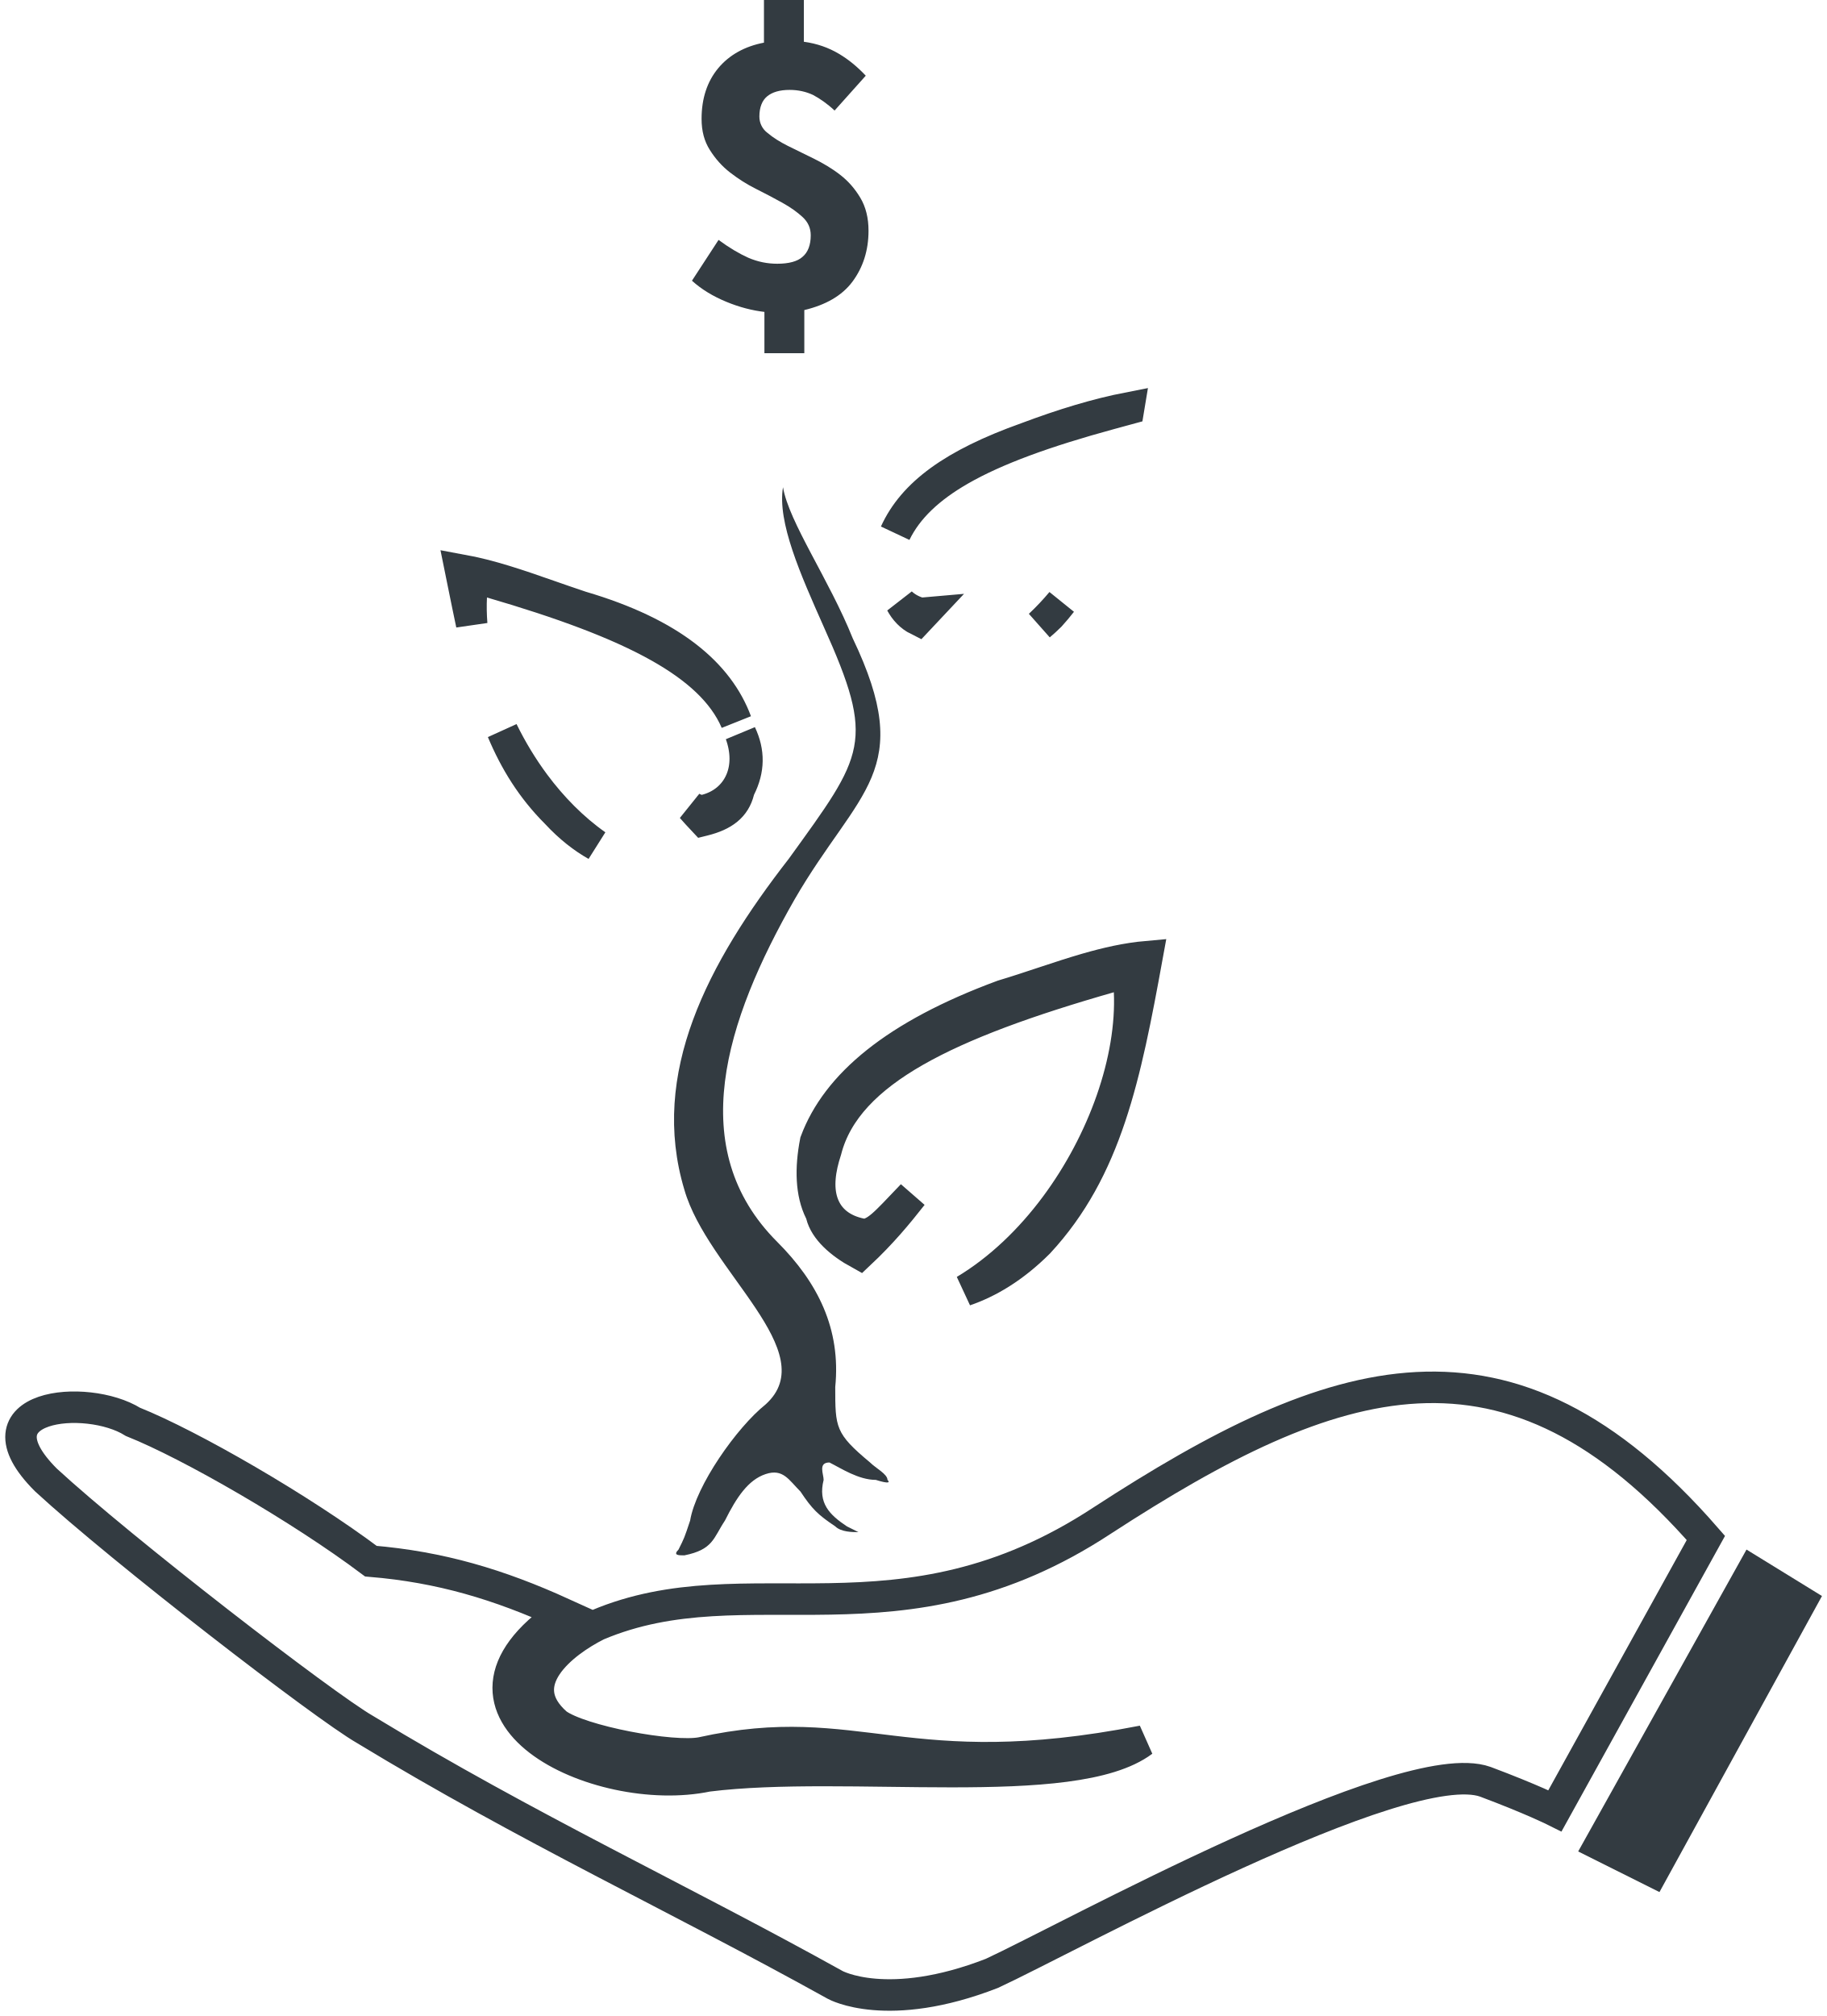
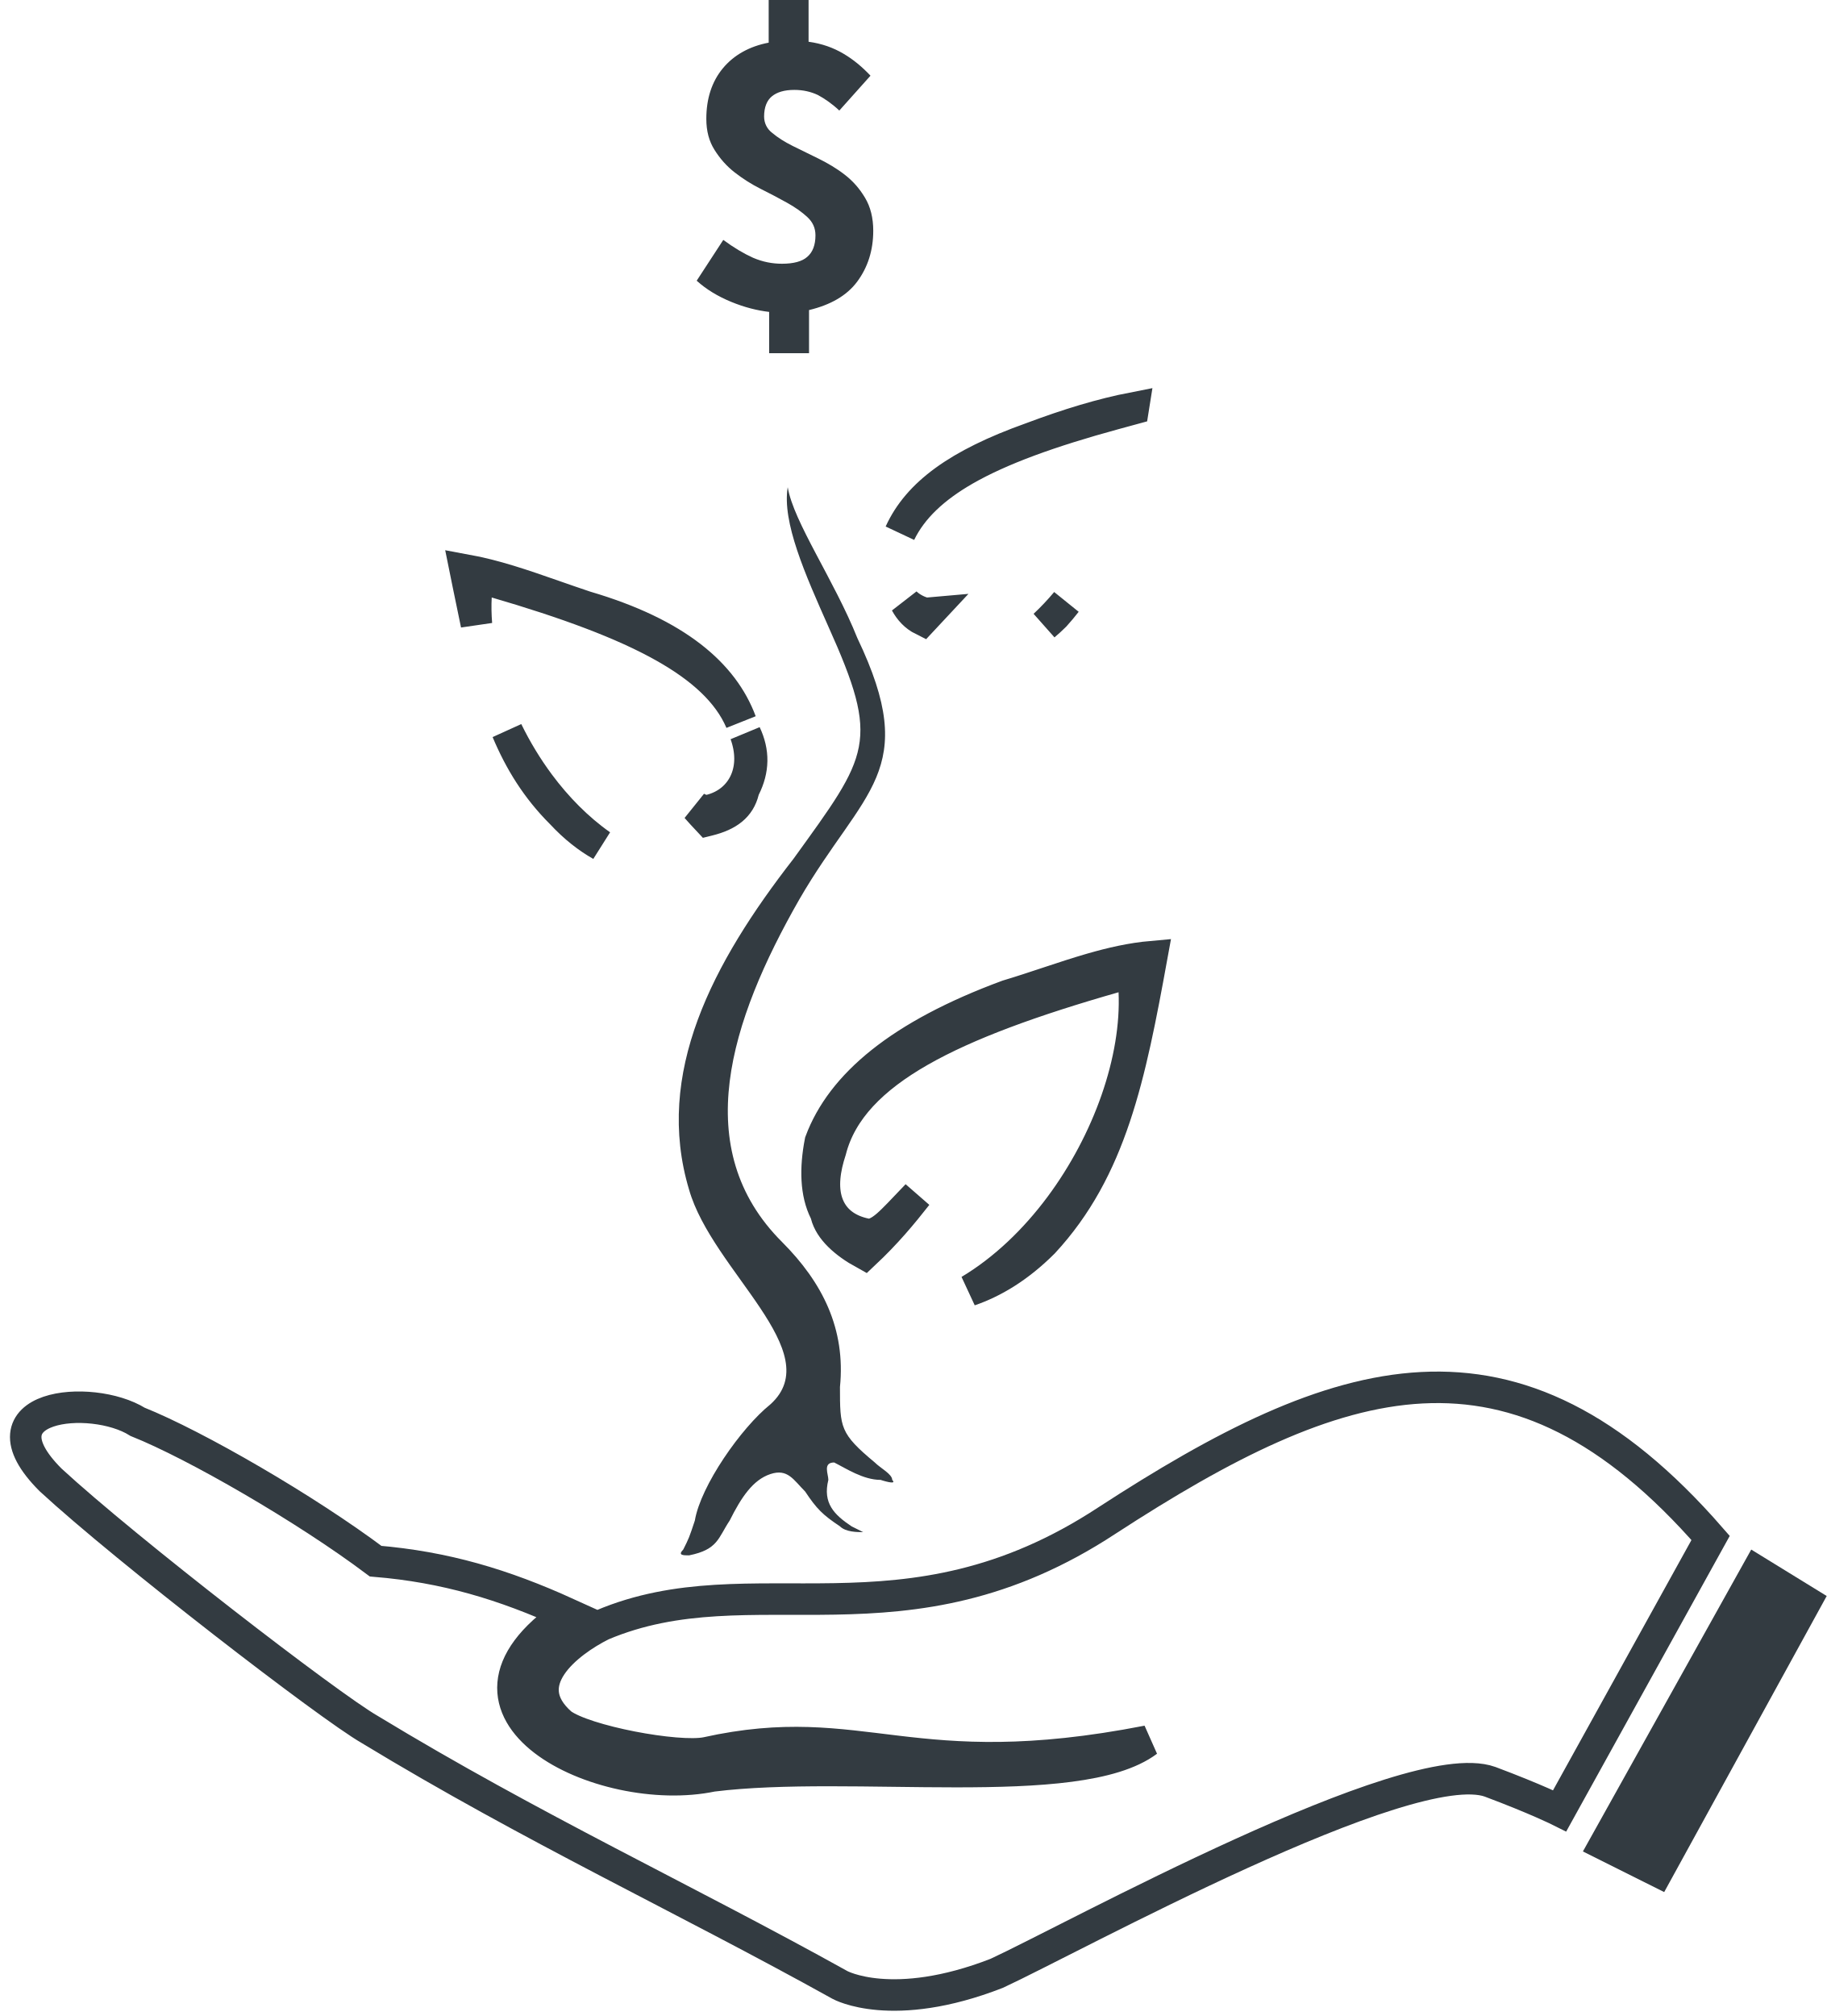
<svg xmlns="http://www.w3.org/2000/svg" width="87" height="96" viewBox="0 0 87 96" fill="none">
-   <path d="M39.749 5.264C39.399 4.936 39.05 4.696 38.722 4.521C38.395 4.368 38.023 4.281 37.608 4.281C37.128 4.281 36.778 4.39 36.538 4.587C36.298 4.783 36.167 5.111 36.167 5.548C36.167 5.854 36.298 6.138 36.56 6.334C36.822 6.553 37.128 6.749 37.521 6.946C37.914 7.142 38.329 7.339 38.766 7.557C39.203 7.776 39.618 8.016 40.011 8.322C40.404 8.628 40.71 8.977 40.972 9.414C41.234 9.851 41.365 10.375 41.365 10.987C41.365 11.926 41.103 12.734 40.601 13.411C40.098 14.088 39.312 14.525 38.307 14.765V16.819H36.407V14.853C35.839 14.787 35.227 14.634 34.594 14.372C33.961 14.11 33.414 13.782 32.956 13.367L34.223 11.424C34.725 11.795 35.206 12.079 35.642 12.275C36.101 12.472 36.56 12.559 37.019 12.559C37.565 12.559 37.98 12.45 38.22 12.232C38.482 12.013 38.613 11.664 38.613 11.205C38.613 10.856 38.482 10.572 38.22 10.331C37.958 10.091 37.652 9.873 37.259 9.654C36.866 9.436 36.451 9.217 36.014 8.999C35.577 8.781 35.162 8.518 34.769 8.213C34.376 7.907 34.07 7.557 33.808 7.142C33.545 6.727 33.414 6.247 33.414 5.657C33.414 4.696 33.677 3.888 34.201 3.254C34.725 2.621 35.468 2.206 36.385 2.031V0H38.285V1.988C38.919 2.075 39.465 2.272 39.945 2.556C40.426 2.839 40.841 3.189 41.234 3.604L39.749 5.264Z" fill="#333B41" />
-   <path fill-rule="evenodd" clip-rule="evenodd" d="M86.775 76.001L83.181 73.789L75.164 88.164L79.035 90.099L86.775 76.001Z" fill="#333B41" />
-   <path fill-rule="evenodd" clip-rule="evenodd" d="M81.246 73.236C71.847 62.454 63.553 65.219 52.496 72.406C42.821 78.764 35.633 74.341 28.445 77.382C26.787 78.211 24.299 80.147 26.51 82.082C27.616 82.911 32.039 83.74 33.422 83.464C40.885 81.805 43.097 85.123 54.431 82.911C51.114 85.399 40.333 83.74 33.698 84.57C28.445 85.675 19.876 81.529 26.787 76.829C23.746 75.447 20.982 74.618 17.664 74.341C14.347 71.853 9.095 68.812 6.33 67.707C4.119 66.325 -1.41 66.877 2.184 70.471C5.777 73.788 15.453 81.252 17.388 82.358C25.128 87.058 32.316 90.375 39.78 94.521C39.78 94.521 42.268 95.904 47.243 93.969C50.837 92.31 66.871 83.464 70.741 84.846C72.953 85.675 74.058 86.228 74.058 86.228L81.246 73.236Z" stroke="#333B41" stroke-width="1.5" />
-   <path fill-rule="evenodd" clip-rule="evenodd" d="M34.528 72.406C35.081 71.3 35.634 70.471 36.463 70.195C37.292 69.918 37.569 70.471 38.122 71.024C38.674 71.853 38.951 72.13 39.78 72.683C40.057 72.959 40.609 72.959 40.886 72.959L40.333 72.683C39.504 72.13 38.951 71.577 39.227 70.471C39.227 70.195 38.951 69.642 39.504 69.642C40.057 69.918 40.886 70.471 41.715 70.471C41.715 70.471 42.545 70.747 42.268 70.471C42.268 70.195 41.715 69.918 41.439 69.642C39.78 68.259 39.78 67.983 39.78 66.048C40.057 63.283 38.951 61.072 37.016 59.137C32.593 54.714 34.528 48.632 37.845 42.827C40.886 37.575 43.65 36.745 40.609 30.387C39.504 27.623 37.569 24.858 37.292 23.2C37.292 22.647 37.292 22.923 37.292 23.2C37.016 24.858 38.122 27.346 39.227 29.834C41.715 35.363 41.162 35.916 37.569 40.892C33.699 45.868 30.934 51.12 32.593 56.649C33.699 60.519 39.227 64.389 36.463 66.877C35.081 67.983 33.146 70.747 32.869 72.406C32.593 73.235 32.593 73.235 32.316 73.788C32.04 74.065 32.316 74.065 32.593 74.065C33.975 73.788 33.975 73.235 34.528 72.406Z" fill="#333B41" />
-   <path d="M52.843 46.529L53.755 46.268L53.798 47.216C53.946 50.468 52.553 54.366 50.264 57.443C49.077 59.038 47.615 60.455 45.955 61.449C47.048 61.074 48.251 60.384 49.468 59.169C52.703 55.679 53.594 51.242 54.631 45.554C53.665 45.64 52.714 45.856 51.737 46.139C51.096 46.325 50.452 46.536 49.786 46.757C49.746 46.77 49.705 46.784 49.665 46.797C49.047 47.002 48.411 47.213 47.758 47.409C42.629 49.302 39.854 51.66 38.845 54.364C38.595 55.654 38.63 56.819 39.068 57.696L39.105 57.77L39.125 57.849C39.298 58.543 40 59.185 40.941 59.702C41.992 58.713 42.725 57.83 43.446 56.912C43.271 57.093 43.107 57.265 42.952 57.428C42.826 57.56 42.706 57.686 42.591 57.806C42.394 58.008 42.204 58.199 42.029 58.35C41.872 58.486 41.652 58.658 41.399 58.743L41.21 58.806L41.015 58.767C40.12 58.588 39.448 58.093 39.172 57.266C38.925 56.525 39.048 55.655 39.336 54.78C39.83 52.847 41.346 51.336 43.589 50.054C45.847 48.764 48.959 47.639 52.843 46.529Z" stroke="#333B41" stroke-width="1.5" />
-   <path d="M26.134 28.364C24.658 27.849 23.372 27.401 21.934 27.138C21.983 27.379 22.031 27.617 22.079 27.853C22.21 28.496 22.336 29.12 22.465 29.725C22.43 29.277 22.422 28.838 22.444 28.412L22.494 27.467L23.403 27.732C26.736 28.704 29.429 29.69 31.406 30.805C33.17 31.799 34.457 32.947 35.063 34.367C34.223 32.106 32.012 30.169 27.681 28.895L27.668 28.891L27.656 28.887C27.12 28.708 26.617 28.533 26.134 28.364ZM25.459 37.331C24.875 36.544 24.36 35.692 23.928 34.809C24.534 36.253 25.333 37.547 26.488 38.703L26.498 38.712L26.507 38.723C27.144 39.408 27.783 39.9 28.4 40.247C27.279 39.458 26.288 38.446 25.459 37.331ZM35.239 37.515C35.673 36.646 35.686 35.813 35.276 34.946C35.559 35.732 35.571 36.513 35.286 37.179C34.98 37.893 34.367 38.387 33.604 38.578L33.392 38.631L33.184 38.562C33.1 38.534 33.019 38.497 32.943 38.455C33.117 38.653 33.3 38.855 33.496 39.063L33.516 39.058C34.475 38.819 34.999 38.403 35.182 37.669L35.202 37.589L35.239 37.515Z" stroke="#333B41" stroke-width="1.5" />
-   <path d="M50.557 28.673C50.231 29.062 49.883 29.432 49.515 29.777C49.682 29.637 49.849 29.484 50.017 29.317C50.208 29.107 50.387 28.892 50.557 28.673ZM53.765 19.463C53.768 19.448 53.771 19.433 53.773 19.419C52.242 19.717 50.665 20.195 48.889 20.861L48.889 20.861L48.878 20.865C45.4 22.107 43.49 23.508 42.639 25.382C43.218 24.192 44.261 23.221 45.729 22.377C47.438 21.395 49.792 20.546 52.851 19.712L53.765 19.463ZM43.689 29.164C43.388 29.064 43.128 28.91 42.915 28.712C43.103 29.057 43.363 29.341 43.725 29.521C43.831 29.411 43.932 29.303 44.03 29.198C43.996 29.201 43.961 29.202 43.926 29.202H43.804L43.689 29.164Z" stroke="#333B41" stroke-width="1.5" />
+   <path d="M39.974 5.264C39.624 4.936 39.275 4.696 38.947 4.521C38.62 4.368 38.248 4.281 37.833 4.281C37.353 4.281 37.003 4.39 36.763 4.587C36.523 4.783 36.392 5.111 36.392 5.548C36.392 5.854 36.523 6.138 36.785 6.334C37.047 6.553 37.353 6.749 37.746 6.946C38.139 7.142 38.554 7.339 38.991 7.557C39.428 7.776 39.843 8.016 40.236 8.322C40.629 8.628 40.935 8.977 41.197 9.414C41.459 9.851 41.59 10.375 41.59 10.987C41.59 11.926 41.328 12.734 40.826 13.411C40.323 14.088 39.537 14.525 38.532 14.765V16.819H36.632V14.853C36.064 14.787 35.453 14.634 34.819 14.372C34.186 14.11 33.64 13.782 33.181 13.367L34.448 11.424C34.95 11.795 35.431 12.079 35.867 12.275C36.326 12.472 36.785 12.559 37.244 12.559C37.79 12.559 38.205 12.45 38.445 12.232C38.707 12.013 38.838 11.664 38.838 11.205C38.838 10.856 38.707 10.572 38.445 10.331C38.183 10.091 37.877 9.873 37.484 9.654C37.091 9.436 36.676 9.217 36.239 8.999C35.802 8.781 35.387 8.518 34.994 8.213C34.601 7.907 34.295 7.557 34.033 7.142C33.771 6.727 33.64 6.247 33.64 5.657C33.64 4.696 33.902 3.888 34.426 3.254C34.95 2.621 35.693 2.206 36.61 2.031V0H38.51V1.988C39.144 2.075 39.69 2.272 40.17 2.556C40.651 2.839 41.066 3.189 41.459 3.604L39.974 5.264Z" fill="#333B41" />
+   <path fill-rule="evenodd" clip-rule="evenodd" d="M87 76L83.406 73.789L75.389 88.164L79.26 90.099L87 76Z" fill="#333B41" />
+   <path fill-rule="evenodd" clip-rule="evenodd" d="M81.471 73.236C72.072 62.454 63.779 65.219 52.721 72.406C43.045 78.764 35.858 74.341 28.671 77.382C27.012 78.212 24.524 80.147 26.735 82.082C27.841 82.911 32.264 83.74 33.646 83.464C41.11 81.805 43.322 85.123 54.656 82.911C51.339 85.399 40.557 83.74 33.923 84.57C28.671 85.675 20.101 81.529 27.012 76.829C23.971 75.447 21.207 74.618 17.889 74.341C14.572 71.853 9.32 68.812 6.555 67.707C4.344 66.325 -1.185 66.877 2.409 70.471C6.002 73.788 15.678 81.252 17.613 82.358C25.353 87.058 32.541 90.375 40.005 94.522C40.005 94.522 42.493 95.904 47.468 93.969C51.062 92.31 67.096 83.464 70.966 84.846C73.177 85.675 74.283 86.228 74.283 86.228L81.471 73.236Z" stroke="#333B41" stroke-width="1.5" />
+   <path fill-rule="evenodd" clip-rule="evenodd" d="M34.753 72.406C35.306 71.3 35.859 70.471 36.688 70.195C37.517 69.918 37.794 70.471 38.346 71.024C38.899 71.853 39.176 72.13 40.005 72.683C40.282 72.959 40.834 72.959 41.111 72.959L40.558 72.683C39.729 72.13 39.176 71.577 39.452 70.471C39.452 70.195 39.176 69.642 39.729 69.642C40.282 69.918 41.111 70.471 41.94 70.471C41.94 70.471 42.77 70.748 42.493 70.471C42.493 70.195 41.94 69.918 41.664 69.642C40.005 68.26 40.005 67.983 40.005 66.048C40.282 63.284 39.176 61.072 37.241 59.137C32.818 54.714 34.753 48.632 38.07 42.827C41.111 37.575 43.875 36.745 40.834 30.387C39.729 27.623 37.794 24.858 37.517 23.2C37.517 22.647 37.517 22.923 37.517 23.2C37.241 24.858 38.346 27.346 39.452 29.834C41.94 35.363 41.387 35.916 37.794 40.892C33.923 45.868 31.159 51.12 32.818 56.649C33.923 60.519 39.452 64.389 36.688 66.877C35.306 67.983 33.371 70.748 33.094 72.406C32.818 73.235 32.818 73.235 32.541 73.788C32.265 74.065 32.541 74.065 32.818 74.065C34.2 73.788 34.2 73.235 34.753 72.406Z" fill="#333B41" />
+   <path d="M53.068 46.529L53.98 46.268L54.023 47.216C54.171 50.468 52.779 54.366 50.489 57.443C49.302 59.038 47.84 60.455 46.18 61.449C47.273 61.074 48.476 60.384 49.693 59.169C52.928 55.679 53.82 51.242 54.856 45.554C53.89 45.64 52.939 45.856 51.962 46.139C51.321 46.325 50.677 46.536 50.011 46.757C49.971 46.77 49.93 46.784 49.89 46.797C49.272 47.002 48.636 47.213 47.983 47.409C42.854 49.302 40.079 51.66 39.071 54.364C38.82 55.654 38.855 56.819 39.294 57.696L39.33 57.77L39.35 57.849C39.524 58.543 40.225 59.185 41.166 59.702C42.218 58.713 42.95 57.83 43.671 56.912C43.496 57.093 43.332 57.265 43.177 57.428C43.051 57.56 42.931 57.686 42.816 57.806C42.62 58.008 42.429 58.199 42.255 58.35C42.097 58.486 41.877 58.658 41.624 58.743L41.435 58.806L41.24 58.767C40.345 58.588 39.673 58.093 39.397 57.266C39.15 56.525 39.273 55.655 39.561 54.78C40.055 52.847 41.571 51.336 43.814 50.054C46.072 48.764 49.184 47.639 53.068 46.529Z" stroke="#333B41" stroke-width="1.5" />
+   <path d="M26.36 28.364C24.883 27.849 23.598 27.401 22.159 27.138C22.208 27.379 22.256 27.617 22.304 27.854C22.435 28.496 22.562 29.12 22.691 29.725C22.655 29.277 22.647 28.838 22.67 28.412L22.719 27.467L23.629 27.732C26.961 28.704 29.654 29.69 31.631 30.805C33.395 31.799 34.682 32.947 35.288 34.367C34.449 32.106 32.237 30.169 27.907 28.895L27.894 28.891L27.881 28.887C27.346 28.708 26.842 28.533 26.36 28.364ZM25.685 37.331C25.1 36.544 24.585 35.692 24.153 34.809C24.759 36.253 25.558 37.547 26.713 38.703L26.723 38.712L26.733 38.723C27.369 39.408 28.008 39.9 28.625 40.247C27.505 39.458 26.514 38.446 25.685 37.331ZM35.464 37.515C35.898 36.647 35.911 35.813 35.502 34.946C35.785 35.732 35.797 36.513 35.511 37.179C35.205 37.893 34.593 38.388 33.829 38.578L33.617 38.631L33.41 38.562C33.325 38.534 33.244 38.497 33.168 38.455C33.342 38.653 33.526 38.855 33.722 39.063L33.742 39.058C34.7 38.819 35.224 38.403 35.407 37.669L35.427 37.589L35.464 37.515Z" stroke="#333B41" stroke-width="1.5" />
+   <path d="M50.782 28.673C50.456 29.062 50.108 29.432 49.74 29.777C49.907 29.637 50.075 29.484 50.243 29.317C50.433 29.107 50.612 28.892 50.782 28.673ZM53.99 19.463C53.993 19.448 53.996 19.434 53.998 19.419C52.467 19.717 50.89 20.195 49.114 20.862L49.114 20.862L49.103 20.866C45.625 22.108 43.715 23.508 42.864 25.382C43.443 24.192 44.486 23.221 45.954 22.377C47.663 21.396 50.017 20.547 53.076 19.712L53.99 19.463ZM43.914 29.164C43.613 29.064 43.353 28.91 43.14 28.712C43.328 29.058 43.588 29.341 43.95 29.521C44.056 29.411 44.157 29.304 44.255 29.198C44.221 29.201 44.186 29.203 44.151 29.203H44.029L43.914 29.164Z" stroke="#333B41" stroke-width="1.5" />
</svg>
